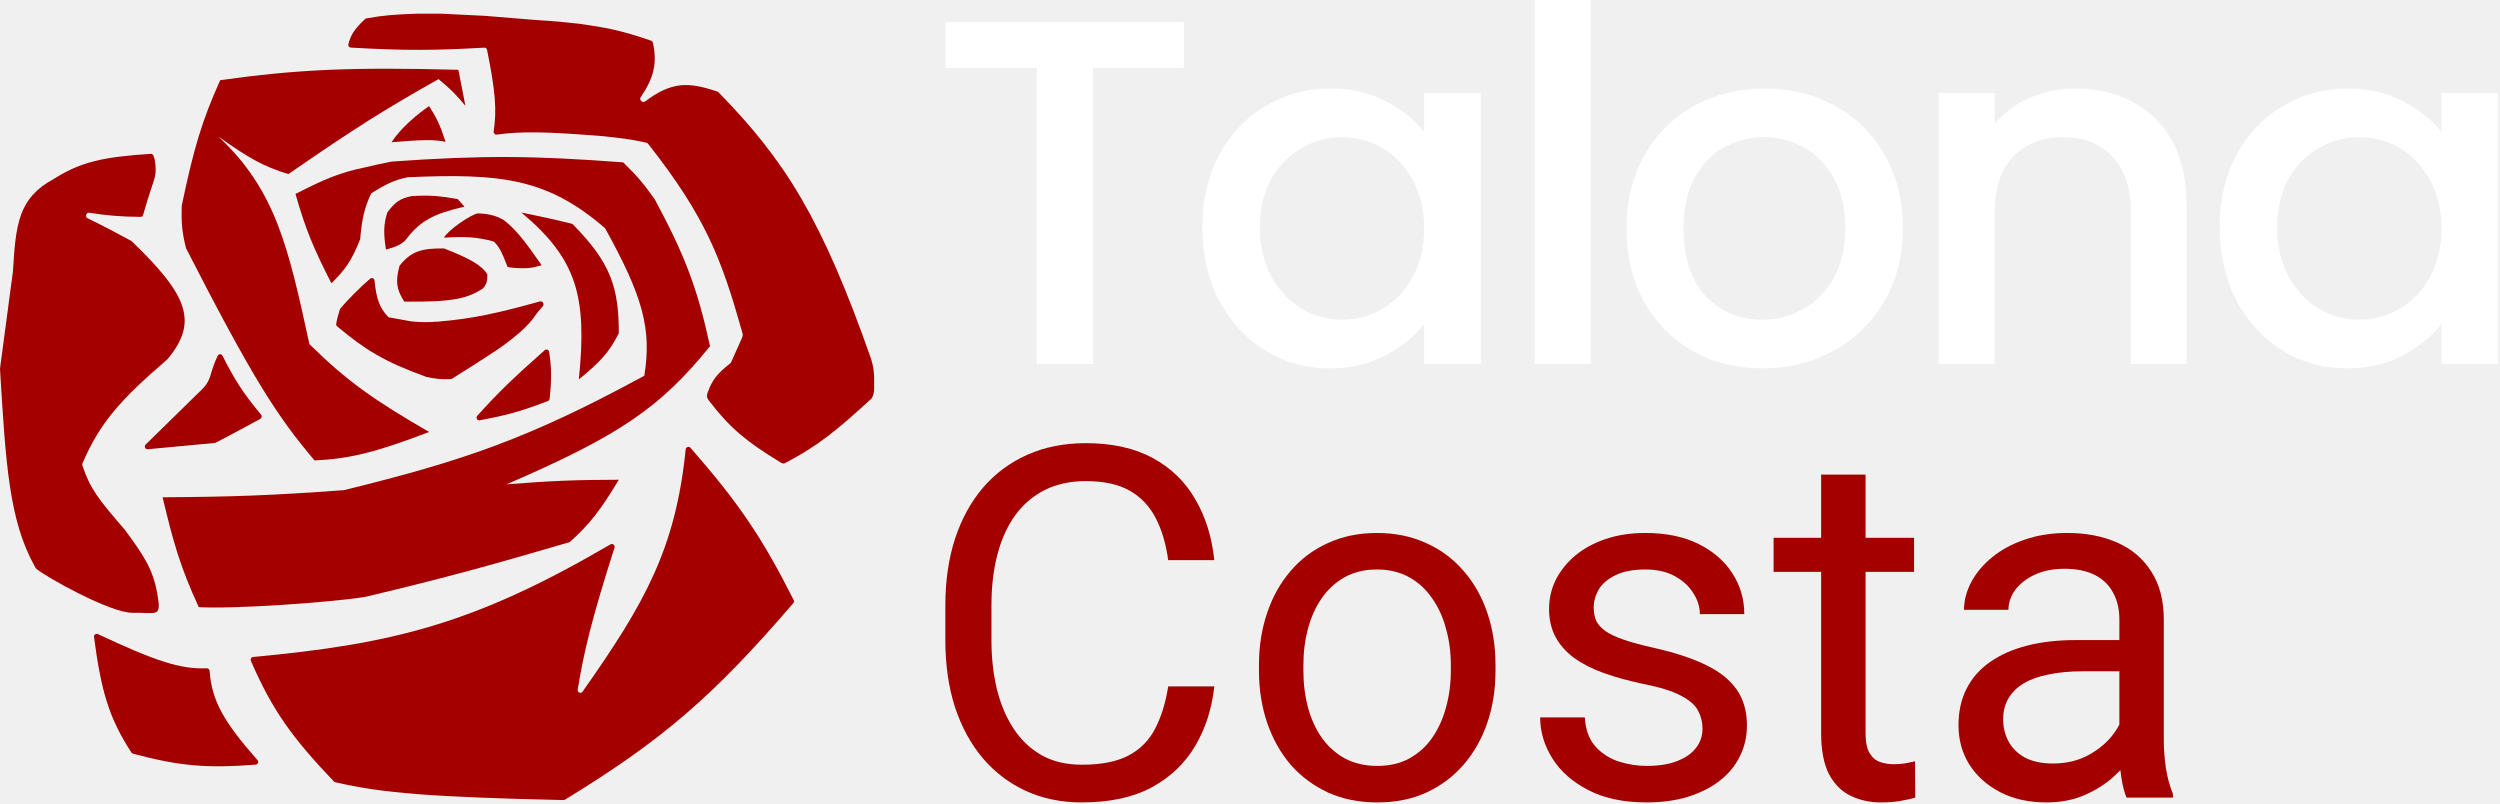
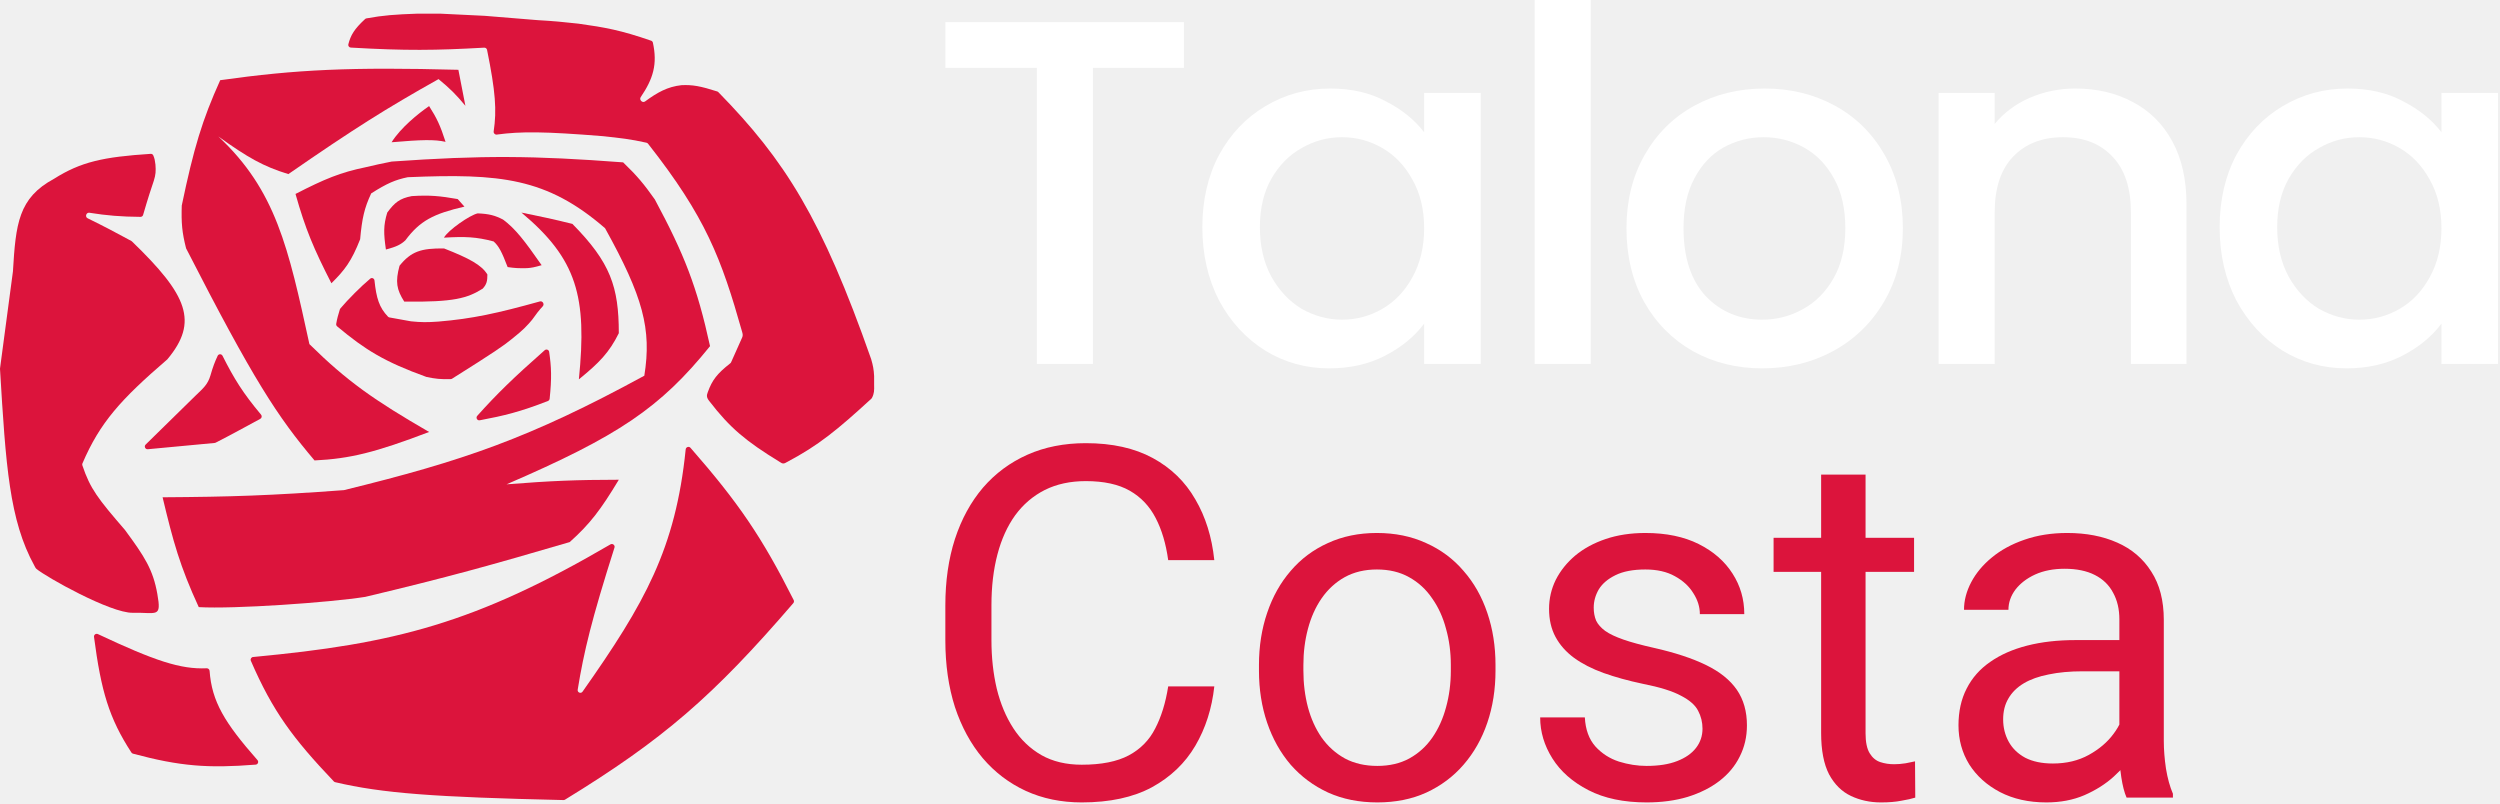
<svg xmlns="http://www.w3.org/2000/svg" width="915" height="294" viewBox="0 0 915 294" fill="none">
  <path d="M812.391 83.16C812.391 73.2 814.431 64.38 818.511 56.7C822.711 49.02 828.351 43.08 835.431 38.88C842.631 34.56 850.551 32.4 859.191 32.4C866.991 32.4 873.771 33.96 879.531 37.08C885.411 40.08 890.091 43.86 893.571 48.42V34.02H914.271V133.2H893.571V118.44C890.091 123.12 885.351 127.02 879.351 130.14C873.351 133.26 866.511 134.82 858.831 134.82C850.311 134.82 842.511 132.66 835.431 128.34C828.351 123.9 822.711 117.78 818.511 109.98C814.431 102.06 812.391 93.12 812.391 83.16ZM893.571 83.52C893.571 76.68 892.131 70.74 889.251 65.7C886.491 60.66 882.831 56.82 878.271 54.18C873.711 51.54 868.791 50.22 863.511 50.22C858.231 50.22 853.311 51.54 848.751 54.18C844.191 56.7 840.471 60.48 837.591 65.52C834.831 70.44 833.451 76.32 833.451 83.16C833.451 90 834.831 96 837.591 101.16C840.471 106.32 844.191 110.28 848.751 113.04C853.431 115.68 858.351 117 863.511 117C868.791 117 873.711 115.68 878.271 113.04C882.831 110.4 886.491 106.56 889.251 101.52C892.131 96.36 893.571 90.36 893.571 83.52Z" fill="white" />
  <path d="M759.575 32.4C767.375 32.4 774.335 34.02 780.455 37.26C786.695 40.5 791.555 45.3 795.035 51.66C798.515 58.02 800.255 65.7 800.255 74.7V133.2H779.915V77.76C779.915 68.88 777.695 62.1 773.255 57.42C768.815 52.62 762.755 50.22 755.075 50.22C747.395 50.22 741.275 52.62 736.715 57.42C732.275 62.1 730.055 68.88 730.055 77.76V133.2H709.535V34.02H730.055V45.36C733.415 41.28 737.675 38.1 742.835 35.82C748.115 33.54 753.695 32.4 759.575 32.4Z" fill="white" />
  <path d="M644.969 134.82C635.609 134.82 627.149 132.72 619.589 128.52C612.029 124.2 606.089 118.2 601.769 110.52C597.449 102.72 595.289 93.72 595.289 83.52C595.289 73.44 597.509 64.5 601.949 56.7C606.389 48.9 612.449 42.9 620.129 38.7C627.809 34.5 636.389 32.4 645.869 32.4C655.349 32.4 663.929 34.5 671.609 38.7C679.289 42.9 685.349 48.9 689.789 56.7C694.229 64.5 696.449 73.44 696.449 83.52C696.449 93.6 694.169 102.54 689.609 110.34C685.049 118.14 678.809 124.2 670.889 128.52C663.089 132.72 654.449 134.82 644.969 134.82ZM644.969 117C650.249 117 655.169 115.74 659.729 113.22C664.409 110.7 668.189 106.92 671.069 101.88C673.949 96.84 675.389 90.72 675.389 83.52C675.389 76.32 674.009 70.26 671.249 65.34C668.489 60.3 664.829 56.52 660.269 54C655.709 51.48 650.789 50.22 645.509 50.22C640.229 50.22 635.309 51.48 630.749 54C626.309 56.52 622.769 60.3 620.129 65.34C617.489 70.26 616.169 76.32 616.169 83.52C616.169 94.2 618.869 102.48 624.269 108.36C629.789 114.12 636.689 117 644.969 117Z" fill="white" />
  <path d="M582.208 0V133.2H561.688V0H582.208Z" fill="white" />
  <path d="M440.059 83.16C440.059 73.2 442.099 64.38 446.179 56.7C450.379 49.02 456.019 43.08 463.099 38.88C470.299 34.56 478.219 32.4 486.859 32.4C494.659 32.4 501.439 33.96 507.199 37.08C513.079 40.08 517.759 43.86 521.239 48.42V34.02H541.939V133.2H521.239V118.44C517.759 123.12 513.019 127.02 507.019 130.14C501.019 133.26 494.179 134.82 486.499 134.82C477.979 134.82 470.179 132.66 463.099 128.34C456.019 123.9 450.379 117.78 446.179 109.98C442.099 102.06 440.059 93.12 440.059 83.16ZM521.239 83.52C521.239 76.68 519.799 70.74 516.919 65.7C514.159 60.66 510.499 56.82 505.939 54.18C501.379 51.54 496.459 50.22 491.179 50.22C485.899 50.22 480.979 51.54 476.419 54.18C471.859 56.7 468.139 60.48 465.259 65.52C462.499 70.44 461.119 76.32 461.119 83.16C461.119 90 462.499 96 465.259 101.16C468.139 106.32 471.859 110.28 476.419 113.04C481.099 115.68 486.019 117 491.179 117C496.459 117 501.379 115.68 505.939 113.04C510.499 110.4 514.159 106.56 516.919 101.52C519.799 96.36 521.239 90.36 521.239 83.52Z" fill="white" />
  <path d="M433.316 8.1V24.84H400.016V133.2H379.496V24.84H346.016V8.1H433.316Z" fill="white" />
-   <path d="M775.691 275.666V226.711C775.691 222.961 774.93 219.709 773.406 216.955C771.941 214.143 769.715 211.975 766.727 210.451C763.738 208.928 760.047 208.166 755.652 208.166C751.551 208.166 747.947 208.869 744.842 210.275C741.795 211.682 739.393 213.527 737.635 215.812C735.936 218.098 735.086 220.559 735.086 223.195H718.826C718.826 219.797 719.705 216.428 721.463 213.088C723.221 209.748 725.74 206.73 729.021 204.035C732.361 201.281 736.346 199.113 740.975 197.531C745.662 195.891 750.877 195.07 756.619 195.07C763.533 195.07 769.627 196.242 774.9 198.586C780.232 200.93 784.393 204.475 787.381 209.221C790.428 213.908 791.951 219.797 791.951 226.887V271.184C791.951 274.348 792.215 277.717 792.742 281.291C793.328 284.865 794.178 287.941 795.291 290.52V291.926H778.328C777.508 290.051 776.863 287.561 776.395 284.455C775.926 281.291 775.691 278.361 775.691 275.666ZM778.504 234.27L778.68 245.695H762.244C757.615 245.695 753.484 246.076 749.852 246.838C746.219 247.541 743.172 248.625 740.711 250.09C738.25 251.555 736.375 253.4 735.086 255.627C733.797 257.795 733.152 260.344 733.152 263.273C733.152 266.262 733.826 268.986 735.174 271.447C736.521 273.908 738.543 275.871 741.238 277.336C743.992 278.742 747.361 279.445 751.346 279.445C756.326 279.445 760.721 278.391 764.529 276.281C768.338 274.172 771.355 271.594 773.582 268.547C775.867 265.5 777.098 262.541 777.273 259.67L784.217 267.492C783.807 269.953 782.693 272.678 780.877 275.666C779.061 278.654 776.629 281.525 773.582 284.279C770.594 286.975 767.02 289.23 762.859 291.047C758.758 292.805 754.129 293.684 748.973 293.684C742.527 293.684 736.873 292.424 732.01 289.904C727.205 287.385 723.455 284.016 720.76 279.797C718.123 275.52 716.805 270.744 716.805 265.471C716.805 260.373 717.801 255.891 719.793 252.023C721.785 248.098 724.656 244.846 728.406 242.268C732.156 239.631 736.668 237.639 741.941 236.291C747.215 234.943 753.104 234.27 759.607 234.27H778.504Z" fill="#A40000" />
-   <path d="M700.549 196.828V209.309H649.133V196.828H700.549ZM666.535 173.713H682.795V268.371C682.795 271.594 683.293 274.025 684.289 275.666C685.285 277.307 686.574 278.391 688.156 278.918C689.738 279.445 691.438 279.709 693.254 279.709C694.602 279.709 696.008 279.592 697.473 279.357C698.996 279.064 700.139 278.83 700.9 278.654L700.988 291.926C699.699 292.336 698 292.717 695.891 293.068C693.84 293.479 691.35 293.684 688.42 293.684C684.436 293.684 680.773 292.893 677.434 291.311C674.094 289.729 671.428 287.092 669.436 283.4C667.502 279.65 666.535 274.611 666.535 268.283V173.713Z" fill="#A40000" />
-   <path d="M623.117 266.701C623.117 264.357 622.59 262.189 621.535 260.197C620.539 258.146 618.459 256.301 615.295 254.66C612.189 252.961 607.502 251.496 601.232 250.266C595.959 249.152 591.184 247.834 586.906 246.311C582.688 244.787 579.084 242.941 576.096 240.773C573.166 238.605 570.91 236.057 569.328 233.127C567.746 230.197 566.955 226.77 566.955 222.844C566.955 219.094 567.775 215.549 569.416 212.209C571.115 208.869 573.488 205.91 576.535 203.332C579.641 200.754 583.361 198.732 587.697 197.268C592.033 195.803 596.867 195.07 602.199 195.07C609.816 195.07 616.32 196.418 621.711 199.113C627.102 201.809 631.232 205.412 634.104 209.924C636.975 214.377 638.41 219.328 638.41 224.777H622.15C622.15 222.141 621.359 219.592 619.777 217.131C618.254 214.611 615.998 212.531 613.01 210.891C610.08 209.25 606.477 208.43 602.199 208.43C597.688 208.43 594.025 209.133 591.213 210.539C588.459 211.887 586.438 213.615 585.148 215.725C583.918 217.834 583.303 220.061 583.303 222.404C583.303 224.162 583.596 225.744 584.182 227.15C584.826 228.498 585.939 229.758 587.521 230.93C589.104 232.043 591.33 233.098 594.201 234.094C597.072 235.09 600.734 236.086 605.188 237.082C612.98 238.84 619.396 240.949 624.436 243.41C629.475 245.871 633.225 248.889 635.686 252.463C638.146 256.037 639.377 260.373 639.377 265.471C639.377 269.631 638.498 273.439 636.74 276.896C635.041 280.354 632.551 283.342 629.27 285.861C626.047 288.322 622.18 290.256 617.668 291.662C613.215 293.01 608.205 293.684 602.639 293.684C594.26 293.684 587.17 292.189 581.369 289.201C575.568 286.213 571.174 282.346 568.186 277.6C565.197 272.854 563.703 267.844 563.703 262.57H580.051C580.285 267.023 581.574 270.568 583.918 273.205C586.262 275.783 589.133 277.629 592.531 278.742C595.93 279.797 599.299 280.324 602.639 280.324C607.092 280.324 610.812 279.738 613.801 278.566C616.848 277.395 619.162 275.783 620.744 273.732C622.326 271.682 623.117 269.338 623.117 266.701Z" fill="#A40000" />
-   <path d="M460.781 245.432V243.41C460.781 236.555 461.777 230.197 463.77 224.338C465.762 218.42 468.633 213.293 472.383 208.957C476.133 204.562 480.674 201.164 486.006 198.762C491.338 196.301 497.314 195.07 503.936 195.07C510.615 195.07 516.621 196.301 521.953 198.762C527.344 201.164 531.914 204.562 535.664 208.957C539.473 213.293 542.373 218.42 544.365 224.338C546.357 230.197 547.354 236.555 547.354 243.41V245.432C547.354 252.287 546.357 258.645 544.365 264.504C542.373 270.363 539.473 275.49 535.664 279.885C531.914 284.221 527.373 287.619 522.041 290.08C516.768 292.482 510.791 293.684 504.111 293.684C497.432 293.684 491.426 292.482 486.094 290.08C480.762 287.619 476.191 284.221 472.383 279.885C468.633 275.49 465.762 270.363 463.77 264.504C461.777 258.645 460.781 252.287 460.781 245.432ZM477.041 243.41V245.432C477.041 250.178 477.598 254.66 478.711 258.879C479.824 263.039 481.494 266.73 483.721 269.953C486.006 273.176 488.848 275.725 492.246 277.6C495.645 279.416 499.6 280.324 504.111 280.324C508.564 280.324 512.461 279.416 515.801 277.6C519.199 275.725 522.012 273.176 524.238 269.953C526.465 266.73 528.135 263.039 529.248 258.879C530.42 254.66 531.006 250.178 531.006 245.432V243.41C531.006 238.723 530.42 234.299 529.248 230.139C528.135 225.92 526.436 222.199 524.15 218.977C521.924 215.695 519.111 213.117 515.713 211.242C512.373 209.367 508.447 208.43 503.936 208.43C499.482 208.43 495.557 209.367 492.158 211.242C488.818 213.117 486.006 215.695 483.721 218.977C481.494 222.199 479.824 225.92 478.711 230.139C477.598 234.299 477.041 238.723 477.041 243.41Z" fill="#A40000" />
-   <path d="M427.559 251.232H444.434C443.555 259.318 441.24 266.555 437.49 272.941C433.74 279.328 428.438 284.396 421.582 288.146C414.727 291.838 406.172 293.684 395.918 293.684C388.418 293.684 381.592 292.277 375.439 289.465C369.346 286.652 364.102 282.668 359.707 277.512C355.312 272.297 351.914 266.057 349.512 258.791C347.168 251.467 345.996 243.322 345.996 234.357V221.613C345.996 212.648 347.168 204.533 349.512 197.268C351.914 189.943 355.342 183.674 359.795 178.459C364.307 173.244 369.727 169.23 376.055 166.418C382.383 163.605 389.502 162.199 397.412 162.199C407.08 162.199 415.254 164.016 421.934 167.648C428.613 171.281 433.799 176.32 437.49 182.766C441.24 189.152 443.555 196.564 444.434 205.002H427.559C426.738 199.025 425.215 193.898 422.988 189.621C420.762 185.285 417.598 181.945 413.496 179.602C409.395 177.258 404.033 176.086 397.412 176.086C391.729 176.086 386.719 177.17 382.383 179.338C378.105 181.506 374.502 184.582 371.572 188.566C368.701 192.551 366.533 197.326 365.068 202.893C363.604 208.459 362.871 214.641 362.871 221.438V234.357C362.871 240.627 363.516 246.516 364.805 252.023C366.152 257.531 368.174 262.365 370.869 266.525C373.564 270.686 376.992 273.967 381.152 276.369C385.312 278.713 390.234 279.885 395.918 279.885C403.125 279.885 408.867 278.742 413.145 276.457C417.422 274.172 420.645 270.891 422.812 266.613C425.039 262.336 426.621 257.209 427.559 251.232Z" fill="#A40000" />
-   <path d="M170.336 38.733C166.927 34.615 164.789 32.477 160.508 28.954C141.316 39.713 129.481 47.162 105.54 63.723C96.334 60.889 90.801 57.739 79.907 49.944C100.977 69.647 105.533 90.56 113.239 125.93L113.244 125.951C127.026 139.544 136.967 146.475 157.051 158.103C137.34 165.612 128.174 167.879 115.121 168.523C101.559 152.523 92.644 138.829 68.104 90.886C66.637 85.115 66.323 81.677 66.523 75.23C70.959 54.026 74.019 43.933 80.599 29.349C108.656 25.399 128.563 24.512 167.768 25.546L170.336 38.733Z" fill="#A40000" />
-   <path d="M143.32 52.066C146.619 46.791 153.03 41.591 157.05 38.83C159.833 43.159 161.163 45.967 163.075 51.918C159.047 50.999 154.362 51.127 143.32 52.066Z" fill="#A40000" />
-   <path d="M121.292 103.676C126.164 98.866 128.627 95.648 131.811 87.576C132.505 79.942 133.327 76.176 135.861 70.784C141.639 67.103 144.668 65.808 149.245 64.858C183.048 63.433 200.099 65.039 221.45 83.526C235.331 108.56 238.561 120.419 235.822 137.507C193.814 160.389 169.616 168.665 125.885 179.388C99.045 181.372 84.61 181.844 59.508 182.005C63.384 198.221 65.83 207.204 72.744 222.207C85.477 222.969 120.626 220.534 133.688 218.453C163.852 211.283 180.043 206.759 208.51 198.402C215.947 191.758 219.853 186.587 226.487 175.585C210.91 175.609 201.906 175.967 185.397 177.264C226.254 159.612 241.601 149.349 259.873 126.691C255.109 104.882 250.487 93.18 239.674 73.007C235.692 67.366 233.197 64.365 228.068 59.425C195.221 56.946 176.652 56.791 143.368 59.129C139.59 59.882 137.496 60.329 133.836 61.203C124.541 63.118 118.819 65.511 108.155 70.982C111.799 83.91 114.836 91.052 121.292 103.676Z" fill="#A40000" />
-   <path d="M146.232 97.257C150.438 92.04 154.137 90.82 162.53 90.935C171.792 94.565 176.294 97.011 178.384 100.467C178.399 102.813 178.113 104.105 176.655 105.652C171.058 109.142 166.27 110.616 147.961 110.394C145.144 105.969 144.638 103.136 146.232 97.257Z" fill="#A40000" />
-   <path d="M141.244 91.33C145.183 90.284 146.727 89.478 148.355 87.972C153.677 80.813 158.614 78.259 169.987 75.625L167.518 72.859C160.966 71.719 157.291 71.356 150.726 71.773C146.249 72.615 144.428 74.165 141.737 77.798C140.295 82.465 140.395 85.53 141.244 91.33Z" fill="#A40000" />
-   <path d="M185.795 97.75C188.427 98.147 189.974 98.209 192.808 98.145C194.432 98.056 195.64 97.816 198.241 97.059C191.98 88.092 188.679 83.75 184.116 80.366C181.213 78.866 179.083 78.265 174.831 78.094C171.916 78.732 164.004 84.256 162.484 86.984C170.183 86.529 174.259 86.672 180.659 88.366C182.53 90.011 183.661 92.162 185.795 97.75Z" fill="#A40000" />
-   <path d="M190.828 77.797C198.197 79.305 202.322 80.161 209.497 81.945C223.446 96.082 226.474 104.981 226.486 121.949C222.96 129.054 219.302 132.795 211.867 138.84C214.924 108.582 211.199 94.816 190.828 77.797Z" fill="#A40000" />
-   <path d="M137.06 102.656C136.978 101.887 136.106 101.495 135.511 101.988C132.241 104.696 127.262 109.691 124.567 112.912C124.483 113.012 124.422 113.127 124.383 113.252C123.752 115.297 123.391 116.568 123.053 118.528C122.993 118.874 123.128 119.228 123.397 119.454C133.675 128.05 140.688 132.399 156.05 137.953C159.398 138.663 161.385 138.869 164.967 138.753C165.143 138.747 165.319 138.692 165.468 138.598C180.701 129.034 184.448 126.447 187.263 124.125L190.029 121.853C191.553 120.543 192.327 119.785 193.585 118.396L194.77 117.013C196.216 114.938 197.343 113.509 198.645 112.109C199.36 111.341 198.613 110.043 197.603 110.324C182.012 114.648 172.96 116.665 160.396 117.704C156.342 117.988 154.144 117.992 150.42 117.606L142.534 116.181C142.331 116.144 142.142 116.045 142 115.895C138.781 112.52 137.752 109.148 137.06 102.656Z" fill="#A40000" />
-   <path d="M174.676 152.191C174.043 152.898 174.662 153.999 175.595 153.824C184.523 152.149 190.46 150.698 200.541 146.766C200.887 146.631 201.134 146.31 201.172 145.94C201.959 138.412 201.816 134.352 200.991 128.773C200.876 127.995 199.944 127.662 199.354 128.182C187.754 138.417 181.846 144.193 174.676 152.191Z" fill="#A40000" />
-   <path d="M53.307 162.71C52.636 163.368 53.16 164.503 54.095 164.418C60.149 163.867 66.349 163.267 78.576 162.119C78.701 162.107 78.829 162.07 78.941 162.012C85.725 158.547 89.415 156.427 95.255 153.302C95.817 153.001 95.959 152.255 95.549 151.766C88.945 143.88 85.709 138.682 81.442 130.21C81.071 129.474 80.018 129.472 79.667 130.218C78.568 132.549 77.895 134.391 77.04 137.357C76.041 140.749 74.431 142.049 71.558 144.815L53.307 162.71Z" fill="#A40000" />
-   <path d="M288.026 169.115C287.009 169.752 286.437 169.857 285.457 169.115C272.907 161.435 267.171 156.605 259.677 146.891C258.513 145.484 258.607 144.714 259.035 143.582C260.634 139.118 262.453 136.764 267.282 132.97C267.411 132.869 267.515 132.737 267.582 132.588L271.629 123.53C271.933 122.815 271.867 122.356 271.629 121.505C264.012 94.58 258.294 79.442 237.18 52.595C237.039 52.415 236.836 52.285 236.613 52.235C230.711 50.903 227.092 50.538 220.76 49.844C199.24 48.106 190.705 48.064 181.828 49.256C181.153 49.347 180.579 48.758 180.681 48.084C181.848 40.386 181.365 33.559 178.263 18.251C178.164 17.764 177.716 17.418 177.22 17.445C159.398 18.448 148.524 18.59 128.397 17.416C127.783 17.381 127.337 16.802 127.492 16.206C128.358 12.867 129.649 10.641 133.625 6.973C133.762 6.846 133.936 6.76 134.12 6.726C140.265 5.601 144.561 5.286 152.753 5H161.149L177.397 5.79L196.757 7.371C202.739 7.704 205.958 8.035 211.672 8.655C221.518 10.026 227.247 11.065 238.312 14.893C238.635 15.005 238.885 15.281 238.958 15.615C240.67 23.455 239.11 28.763 234.5 35.548C233.836 36.525 235.142 37.826 236.095 37.127C240.559 33.849 244.301 31.737 249.404 31.175C253.503 30.971 256.461 31.539 262.501 33.47C262.656 33.519 262.8 33.608 262.913 33.724C287.29 58.628 300.79 79.972 318.843 131.432C319.546 133.851 319.796 135.214 319.93 137.655V140.816C319.982 142.886 319.974 144.055 319.118 145.661C319.068 145.756 318.999 145.843 318.92 145.915C306.461 157.352 299.576 163.013 288.026 169.115Z" fill="#A40000" />
-   <path d="M250.961 164.473C251.05 163.6 252.142 163.238 252.719 163.898C270.394 184.099 278.937 196.713 290.492 219.631C290.674 219.991 290.618 220.437 290.355 220.743C261.062 254.805 242.653 270.706 206.793 292.676C206.629 292.776 206.432 292.829 206.24 292.825C158.959 291.749 139.993 290.361 122.671 286.281C122.482 286.237 122.309 286.136 122.176 285.996C107.223 270.285 99.804 260.299 91.812 241.845C91.542 241.223 91.973 240.515 92.648 240.452C144.321 235.652 173.925 228.171 223.419 199.249C224.212 198.785 225.18 199.54 224.901 200.416C216.531 226.735 213.699 238.489 211.437 252.425C211.268 253.465 212.609 254.007 213.216 253.146C236.052 220.728 247.257 200.813 250.961 164.473Z" fill="#A40000" />
-   <path d="M93.57 279.857C94.391 279.792 94.782 278.815 94.238 278.196C82.178 264.489 77.539 256.799 76.712 245.548C76.671 244.99 76.19 244.564 75.631 244.589C66.103 245.02 56.61 241.854 35.831 232.076C35.116 231.74 34.305 232.322 34.407 233.105C37.008 253.003 39.921 262.851 48.09 275.421C48.224 275.627 48.434 275.779 48.671 275.843C65.924 280.48 76.17 281.227 93.57 279.857Z" fill="#A40000" />
-   <path d="M30.144 170.316C30.067 170.085 30.077 169.828 30.173 169.605C36.621 154.587 44.179 146.224 61.173 131.585C61.215 131.55 61.255 131.509 61.29 131.467C72.684 117.786 68.769 108.117 48.297 88.363C48.233 88.301 48.157 88.245 48.079 88.203C42.453 85.134 38.167 82.877 32.06 79.881C31.008 79.365 31.555 77.682 32.712 77.866C39.161 78.893 44.265 79.311 51.419 79.373C51.853 79.376 52.242 79.099 52.371 78.684C53.112 76.306 53.666 73.936 56.298 66.142C57.004 63.889 57.076 62.584 56.891 60.215C56.723 58.824 56.584 57.969 56.088 56.855C55.926 56.492 55.541 56.281 55.143 56.307C37.753 57.44 29.57 59.243 19.751 65.451C6.751 72.454 5.767 81.881 4.737 99.33L0.009 134.843C0 134.907 -0.002 134.972 0.002 135.036C2.129 170.522 3.423 190.397 12.608 207.098C12.804 207.455 13.009 207.928 13.318 208.193C16.672 211.074 40.448 224.446 48.593 224.281C57.474 224.101 59.162 226.306 57.582 217.367C56.002 208.428 52.873 203.654 45.729 193.957C35.843 182.5 33.038 178.947 30.144 170.316Z" fill="#A40000" />
+   <path d="M775.691 275.667V226.712C775.691 222.962 774.93 219.71 773.406 216.956C771.941 214.144 769.715 211.976 766.727 210.452C763.738 208.929 760.047 208.167 755.652 208.167C751.551 208.167 747.947 208.87 744.842 210.276C741.795 211.683 739.393 213.528 737.635 215.813C735.936 218.099 735.086 220.56 735.086 223.196H718.826C718.826 219.798 719.705 216.429 721.463 213.089C723.221 209.749 725.74 206.731 729.021 204.036C732.361 201.282 736.346 199.114 740.975 197.532C745.662 195.892 750.877 195.071 756.619 195.071C763.533 195.071 769.627 196.243 774.9 198.587C780.232 200.931 784.393 204.476 787.381 209.222C790.428 213.909 791.951 219.798 791.951 226.888V271.185C791.951 274.349 792.215 277.718 792.742 281.292C793.328 284.866 794.178 287.942 795.291 290.521V291.927H778.328C777.508 290.052 776.863 287.562 776.395 284.456C775.926 281.292 775.691 278.362 775.691 275.667ZM778.504 234.271L778.68 245.696H762.244C757.615 245.696 753.484 246.077 749.852 246.839C746.219 247.542 743.172 248.626 740.711 250.091C738.25 251.556 736.375 253.401 735.086 255.628C733.797 257.796 733.152 260.345 733.152 263.274C733.152 266.263 733.826 268.987 735.174 271.448C736.521 273.909 738.543 275.872 741.238 277.337C743.992 278.743 747.361 279.446 751.346 279.446C756.326 279.446 760.721 278.392 764.529 276.282C768.338 274.173 771.355 271.595 773.582 268.548C775.867 265.501 777.098 262.542 777.273 259.671L784.217 267.493C783.807 269.954 782.693 272.679 780.877 275.667C779.061 278.655 776.629 281.526 773.582 284.28C770.594 286.976 767.02 289.231 762.859 291.048C758.758 292.806 754.129 293.685 748.973 293.685C742.527 293.685 736.873 292.425 732.01 289.905C727.205 287.386 723.455 284.017 720.76 279.798C718.123 275.521 716.805 270.745 716.805 265.472C716.805 260.374 717.801 255.892 719.793 252.024C721.785 248.099 724.656 244.847 728.406 242.269C732.156 239.632 736.668 237.64 741.941 236.292C747.215 234.944 753.104 234.271 759.607 234.271H778.504Z" fill="#DC143C" />
+   <path d="M700.549 196.829V209.31H649.133V196.829H700.549ZM666.535 173.714H682.795V268.372C682.795 271.595 683.293 274.026 684.289 275.667C685.285 277.308 686.574 278.392 688.156 278.919C689.738 279.446 691.438 279.71 693.254 279.71C694.602 279.71 696.008 279.593 697.473 279.358C698.996 279.065 700.139 278.831 700.9 278.655L700.988 291.927C699.699 292.337 698 292.718 695.891 293.069C693.84 293.479 691.35 293.685 688.42 293.685C684.436 293.685 680.773 292.894 677.434 291.312C674.094 289.729 671.428 287.093 669.436 283.401C667.502 279.651 666.535 274.612 666.535 268.284V173.714Z" fill="#DC143C" />
+   <path d="M623.117 266.702C623.117 264.358 622.59 262.19 621.535 260.198C620.539 258.147 618.459 256.302 615.295 254.661C612.189 252.962 607.502 251.497 601.232 250.267C595.959 249.153 591.184 247.835 586.906 246.312C582.688 244.788 579.084 242.942 576.096 240.774C573.166 238.606 570.91 236.058 569.328 233.128C567.746 230.198 566.955 226.771 566.955 222.845C566.955 219.095 567.775 215.55 569.416 212.21C571.115 208.87 573.488 205.911 576.535 203.333C579.641 200.755 583.361 198.733 587.697 197.269C592.033 195.804 596.867 195.071 602.199 195.071C609.816 195.071 616.32 196.419 621.711 199.114C627.102 201.81 631.232 205.413 634.104 209.925C636.975 214.378 638.41 219.329 638.41 224.778H622.15C622.15 222.142 621.359 219.593 619.777 217.132C618.254 214.612 615.998 212.532 613.01 210.892C610.08 209.251 606.477 208.431 602.199 208.431C597.688 208.431 594.025 209.134 591.213 210.54C588.459 211.888 586.438 213.616 585.148 215.726C583.918 217.835 583.303 220.062 583.303 222.405C583.303 224.163 583.596 225.745 584.182 227.151C584.826 228.499 585.939 229.759 587.521 230.931C589.104 232.044 591.33 233.099 594.201 234.095C597.072 235.091 600.734 236.087 605.188 237.083C612.98 238.841 619.396 240.95 624.436 243.411C629.475 245.872 633.225 248.89 635.686 252.464C638.146 256.038 639.377 260.374 639.377 265.472C639.377 269.632 638.498 273.44 636.74 276.897C635.041 280.354 632.551 283.343 629.27 285.862C626.047 288.323 622.18 290.257 617.668 291.663C613.215 293.011 608.205 293.685 602.639 293.685C594.26 293.685 587.17 292.19 581.369 289.202C575.568 286.214 571.174 282.347 568.186 277.601C565.197 272.854 563.703 267.845 563.703 262.571H580.051C580.285 267.024 581.574 270.569 583.918 273.206C586.262 275.784 589.133 277.63 592.531 278.743C595.93 279.798 599.299 280.325 602.639 280.325C607.092 280.325 610.812 279.739 613.801 278.567C616.848 277.396 619.162 275.784 620.744 273.733C622.326 271.683 623.117 269.339 623.117 266.702Z" fill="#DC143C" />
+   <path d="M460.781 245.433V243.411C460.781 236.556 461.777 230.198 463.77 224.339C465.762 218.421 468.633 213.294 472.383 208.958C476.133 204.563 480.674 201.165 486.006 198.763C491.338 196.302 497.314 195.071 503.936 195.071C510.615 195.071 516.621 196.302 521.953 198.763C527.344 201.165 531.914 204.563 535.664 208.958C539.473 213.294 542.373 218.421 544.365 224.339C546.357 230.198 547.354 236.556 547.354 243.411V245.433C547.354 252.288 546.357 258.646 544.365 264.505C542.373 270.364 539.473 275.491 535.664 279.886C531.914 284.222 527.373 287.62 522.041 290.081C516.768 292.483 510.791 293.685 504.111 293.685C497.432 293.685 491.426 292.483 486.094 290.081C480.762 287.62 476.191 284.222 472.383 279.886C468.633 275.491 465.762 270.364 463.77 264.505C461.777 258.646 460.781 252.288 460.781 245.433ZM477.041 243.411V245.433C477.041 250.179 477.598 254.661 478.711 258.88C479.824 263.04 481.494 266.731 483.721 269.954C486.006 273.177 488.848 275.726 492.246 277.601C495.645 279.417 499.6 280.325 504.111 280.325C508.564 280.325 512.461 279.417 515.801 277.601C519.199 275.726 522.012 273.177 524.238 269.954C526.465 266.731 528.135 263.04 529.248 258.88C530.42 254.661 531.006 250.179 531.006 245.433V243.411C531.006 238.724 530.42 234.3 529.248 230.14C528.135 225.921 526.436 222.2 524.15 218.978C521.924 215.696 519.111 213.118 515.713 211.243C512.373 209.368 508.447 208.431 503.936 208.431C499.482 208.431 495.557 209.368 492.158 211.243C488.818 213.118 486.006 215.696 483.721 218.978C481.494 222.2 479.824 225.921 478.711 230.14C477.598 234.3 477.041 238.724 477.041 243.411Z" fill="#DC143C" />
+   <path d="M427.559 251.233H444.434C443.555 259.319 441.24 266.556 437.49 272.942C433.74 279.329 428.438 284.397 421.582 288.147C414.727 291.839 406.172 293.685 395.918 293.685C388.418 293.685 381.592 292.278 375.439 289.466C369.346 286.653 364.102 282.669 359.707 277.513C355.312 272.298 351.914 266.058 349.512 258.792C347.168 251.468 345.996 243.323 345.996 234.358V221.614C345.996 212.649 347.168 204.534 349.512 197.269C351.914 189.944 355.342 183.675 359.795 178.46C364.307 173.245 369.727 169.231 376.055 166.419C382.383 163.606 389.502 162.2 397.412 162.2C407.08 162.2 415.254 164.017 421.934 167.649C428.613 171.282 433.799 176.321 437.49 182.767C441.24 189.153 443.555 196.565 444.434 205.003H427.559C426.738 199.026 425.215 193.899 422.988 189.622C420.762 185.286 417.598 181.946 413.496 179.603C409.395 177.259 404.033 176.087 397.412 176.087C391.729 176.087 386.719 177.171 382.383 179.339C378.105 181.507 374.502 184.583 371.572 188.567C368.701 192.552 366.533 197.327 365.068 202.894C363.604 208.46 362.871 214.642 362.871 221.438V234.358C362.871 240.628 363.516 246.517 364.805 252.024C366.152 257.532 368.174 262.366 370.869 266.526C373.564 270.687 376.992 273.968 381.152 276.37C385.312 278.714 390.234 279.886 395.918 279.886C403.125 279.886 408.867 278.743 413.145 276.458C417.422 274.173 420.645 270.892 422.812 266.614C425.039 262.337 426.621 257.21 427.559 251.233Z" fill="#DC143C" />
+   <path d="M170.336 38.732C166.927 34.614 164.789 32.477 160.508 28.953C141.316 39.712 129.481 47.161 105.54 63.722C96.334 60.888 90.801 57.738 79.907 49.943C100.977 69.646 105.533 90.559 113.239 125.929L113.244 125.95C127.026 139.543 136.967 146.474 157.051 158.102C137.34 165.611 128.174 167.878 115.121 168.522C101.559 152.522 92.644 138.828 68.104 90.885C66.637 85.114 66.323 81.676 66.523 75.229C70.959 54.025 74.019 43.932 80.599 29.348C108.656 25.398 128.563 24.511 167.768 25.545L170.336 38.732Z" fill="#DC143C" />
+   <path d="M143.32 52.065C146.619 46.791 153.03 41.59 157.05 38.829C159.833 43.158 161.163 45.966 163.075 51.917C159.047 50.998 154.362 51.126 143.32 52.065Z" fill="#DC143C" />
+   <path d="M121.292 103.676C126.164 98.866 128.627 95.648 131.811 87.576C132.505 79.942 133.327 76.176 135.861 70.784C141.639 67.103 144.668 65.808 149.245 64.858C183.048 63.433 200.099 65.039 221.45 83.526C235.331 108.56 238.561 120.419 235.822 137.507C193.814 160.389 169.616 168.665 125.885 179.388C99.045 181.372 84.61 181.844 59.508 182.005C63.384 198.221 65.83 207.204 72.744 222.207C85.477 222.969 120.626 220.534 133.688 218.453C163.852 211.283 180.043 206.759 208.51 198.402C215.947 191.758 219.853 186.587 226.487 175.585C210.91 175.609 201.906 175.967 185.397 177.264C226.254 159.612 241.601 149.349 259.873 126.691C255.109 104.882 250.487 93.18 239.674 73.007C235.692 67.366 233.197 64.365 228.068 59.425C195.221 56.946 176.652 56.791 143.368 59.129C139.59 59.882 137.496 60.329 133.836 61.203C124.541 63.118 118.819 65.511 108.155 70.982C111.799 83.91 114.836 91.052 121.292 103.676Z" fill="#DC143C" />
+   <path d="M146.232 97.257C150.438 92.04 154.137 90.82 162.53 90.935C171.792 94.565 176.294 97.011 178.384 100.467C178.399 102.813 178.113 104.105 176.655 105.652C171.058 109.142 166.27 110.616 147.961 110.394C145.144 105.969 144.638 103.136 146.232 97.257Z" fill="#DC143C" />
+   <path d="M141.244 91.329C145.183 90.283 146.727 89.477 148.355 87.971C153.677 80.812 158.614 78.258 169.987 75.624L167.518 72.858C160.966 71.718 157.291 71.355 150.726 71.772C146.249 72.614 144.428 74.164 141.737 77.797C140.295 82.464 140.395 85.529 141.244 91.329Z" fill="#DC143C" />
+   <path d="M185.795 97.75C188.427 98.147 189.974 98.209 192.808 98.145C194.432 98.056 195.64 97.816 198.241 97.059C191.98 88.092 188.679 83.75 184.116 80.366C181.213 78.866 179.083 78.265 174.831 78.094C171.916 78.732 164.004 84.256 162.484 86.984C170.183 86.529 174.259 86.672 180.659 88.366C182.53 90.011 183.661 92.162 185.795 97.75Z" fill="#DC143C" />
+   <path d="M190.828 77.797C198.197 79.305 202.322 80.161 209.497 81.945C223.446 96.082 226.474 104.981 226.486 121.949C222.96 129.054 219.302 132.795 211.867 138.84C214.924 108.582 211.199 94.816 190.828 77.797Z" fill="#DC143C" />
+   <path d="M137.06 102.656C136.978 101.886 136.106 101.494 135.511 101.987C132.241 104.695 127.262 109.69 124.567 112.911C124.483 113.011 124.422 113.126 124.383 113.251C123.752 115.296 123.391 116.567 123.053 118.527C122.993 118.873 123.128 119.227 123.397 119.453C133.675 128.049 140.688 132.398 156.05 137.952C159.398 138.662 161.385 138.868 164.967 138.752C165.143 138.746 165.319 138.691 165.468 138.597C180.701 129.033 184.448 126.446 187.263 124.124L190.029 121.852C191.553 120.542 192.327 119.784 193.585 118.395L194.77 117.012C196.216 114.937 197.343 113.508 198.645 112.108C199.36 111.34 198.613 110.042 197.603 110.323C182.012 114.647 172.96 116.664 160.396 117.704C156.342 117.987 154.144 117.991 150.42 117.605L142.534 116.18C142.331 116.143 142.142 116.044 142 115.894C138.781 112.519 137.752 109.147 137.06 102.656Z" fill="#DC143C" />
+   <path d="M174.676 152.192C174.043 152.899 174.662 154 175.595 153.825C184.523 152.15 190.46 150.699 200.541 146.767C200.887 146.632 201.134 146.311 201.172 145.941C201.959 138.413 201.816 134.353 200.991 128.774C200.876 127.996 199.944 127.663 199.354 128.183C187.754 138.418 181.846 144.194 174.676 152.192Z" fill="#DC143C" />
+   <path d="M53.307 162.711C52.636 163.369 53.16 164.504 54.095 164.419C60.149 163.868 66.349 163.268 78.576 162.12C78.701 162.108 78.829 162.071 78.941 162.013C85.725 158.547 89.415 156.428 95.255 153.303C95.817 153.002 95.959 152.256 95.549 151.767C88.945 143.881 85.709 138.683 81.442 130.211C81.071 129.475 80.018 129.473 79.667 130.219C78.568 132.55 77.895 134.392 77.04 137.358C76.041 140.75 74.431 142.05 71.558 144.816L53.307 162.711Z" fill="#DC143C" />
+   <path d="M288.026 169.115C287.009 169.752 286.437 169.857 285.457 169.115C272.907 161.435 267.171 156.605 259.677 146.891C258.513 145.484 258.607 144.714 259.035 143.582C260.634 139.118 262.453 136.764 267.282 132.97C267.411 132.869 267.515 132.737 267.582 132.588L271.629 123.53C271.933 122.815 271.867 122.356 271.629 121.505C264.012 94.58 258.294 79.442 237.18 52.595C237.039 52.415 236.836 52.285 236.613 52.235C230.711 50.903 227.092 50.538 220.76 49.844C199.24 48.106 190.705 48.064 181.828 49.256C181.153 49.347 180.579 48.758 180.681 48.084C181.848 40.386 181.365 33.559 178.263 18.251C178.164 17.764 177.716 17.418 177.22 17.445C159.398 18.448 148.524 18.59 128.397 17.416C127.783 17.381 127.337 16.802 127.492 16.206C128.358 12.867 129.649 10.641 133.625 6.973C133.762 6.846 133.936 6.76 134.12 6.726C140.265 5.601 144.561 5.286 152.753 5H161.149L177.397 5.79L196.757 7.371C202.739 7.704 205.958 8.035 211.672 8.655C221.518 10.026 227.247 11.065 238.312 14.893C238.635 15.005 238.885 15.281 238.958 15.615C240.67 23.455 239.11 28.763 234.5 35.548C233.836 36.525 235.142 37.826 236.095 37.127C240.559 33.849 244.301 31.737 249.404 31.175C253.503 30.971 256.461 31.539 262.501 33.47C262.656 33.519 262.8 33.608 262.913 33.724C287.29 58.628 300.79 79.972 318.843 131.432C319.546 133.851 319.796 135.214 319.93 137.655V140.816C319.982 142.886 319.974 144.055 319.118 145.661C319.068 145.756 318.999 145.843 318.92 145.915C306.461 157.352 299.576 163.013 288.026 169.115Z" fill="#DC143C" />
+   <path d="M250.961 164.472C251.05 163.599 252.142 163.237 252.719 163.897C270.394 184.098 278.937 196.712 290.492 219.63C290.674 219.99 290.618 220.436 290.355 220.742C261.062 254.804 242.653 270.705 206.793 292.675C206.629 292.775 206.432 292.828 206.24 292.824C158.959 291.748 139.993 290.36 122.671 286.28C122.482 286.236 122.309 286.135 122.176 285.995C107.223 270.284 99.804 260.298 91.812 241.844C91.542 241.222 91.973 240.514 92.648 240.451C144.321 235.651 173.925 228.17 223.419 199.248C224.212 198.784 225.18 199.539 224.901 200.415C216.531 226.734 213.699 238.488 211.437 252.425C211.268 253.464 212.609 254.006 213.216 253.145C236.052 220.727 247.257 200.812 250.961 164.472Z" fill="#DC143C" />
+   <path d="M93.57 279.857C94.391 279.792 94.782 278.815 94.238 278.196C82.178 264.489 77.539 256.799 76.712 245.548C76.671 244.99 76.19 244.564 75.631 244.589C66.103 245.02 56.61 241.854 35.831 232.076C35.116 231.74 34.305 232.322 34.407 233.105C37.008 253.003 39.921 262.851 48.09 275.421C48.224 275.627 48.434 275.779 48.671 275.843C65.924 280.48 76.17 281.227 93.57 279.857Z" fill="#DC143C" />
+   <path d="M30.144 170.316C30.067 170.085 30.077 169.828 30.173 169.605C36.621 154.587 44.179 146.224 61.173 131.585C61.215 131.55 61.255 131.509 61.29 131.467C72.684 117.786 68.769 108.117 48.297 88.363C48.233 88.301 48.157 88.245 48.079 88.203C42.453 85.134 38.167 82.877 32.06 79.881C31.008 79.365 31.555 77.682 32.712 77.866C39.161 78.893 44.265 79.311 51.419 79.373C51.853 79.376 52.242 79.099 52.371 78.684C53.112 76.306 53.666 73.936 56.298 66.142C57.004 63.889 57.076 62.584 56.891 60.215C56.723 58.824 56.584 57.969 56.088 56.855C55.926 56.492 55.541 56.281 55.143 56.307C37.753 57.44 29.57 59.243 19.751 65.451C6.751 72.454 5.767 81.881 4.737 99.33L0.009 134.843C0 134.907 -0.002 134.972 0.002 135.036C2.129 170.522 3.423 190.397 12.608 207.098C12.804 207.455 13.009 207.928 13.318 208.193C16.672 211.074 40.448 224.446 48.593 224.281C57.474 224.101 59.162 226.306 57.582 217.367C56.002 208.428 52.873 203.654 45.729 193.957C35.843 182.5 33.038 178.947 30.144 170.316Z" fill="#DC143C" />
</svg>
